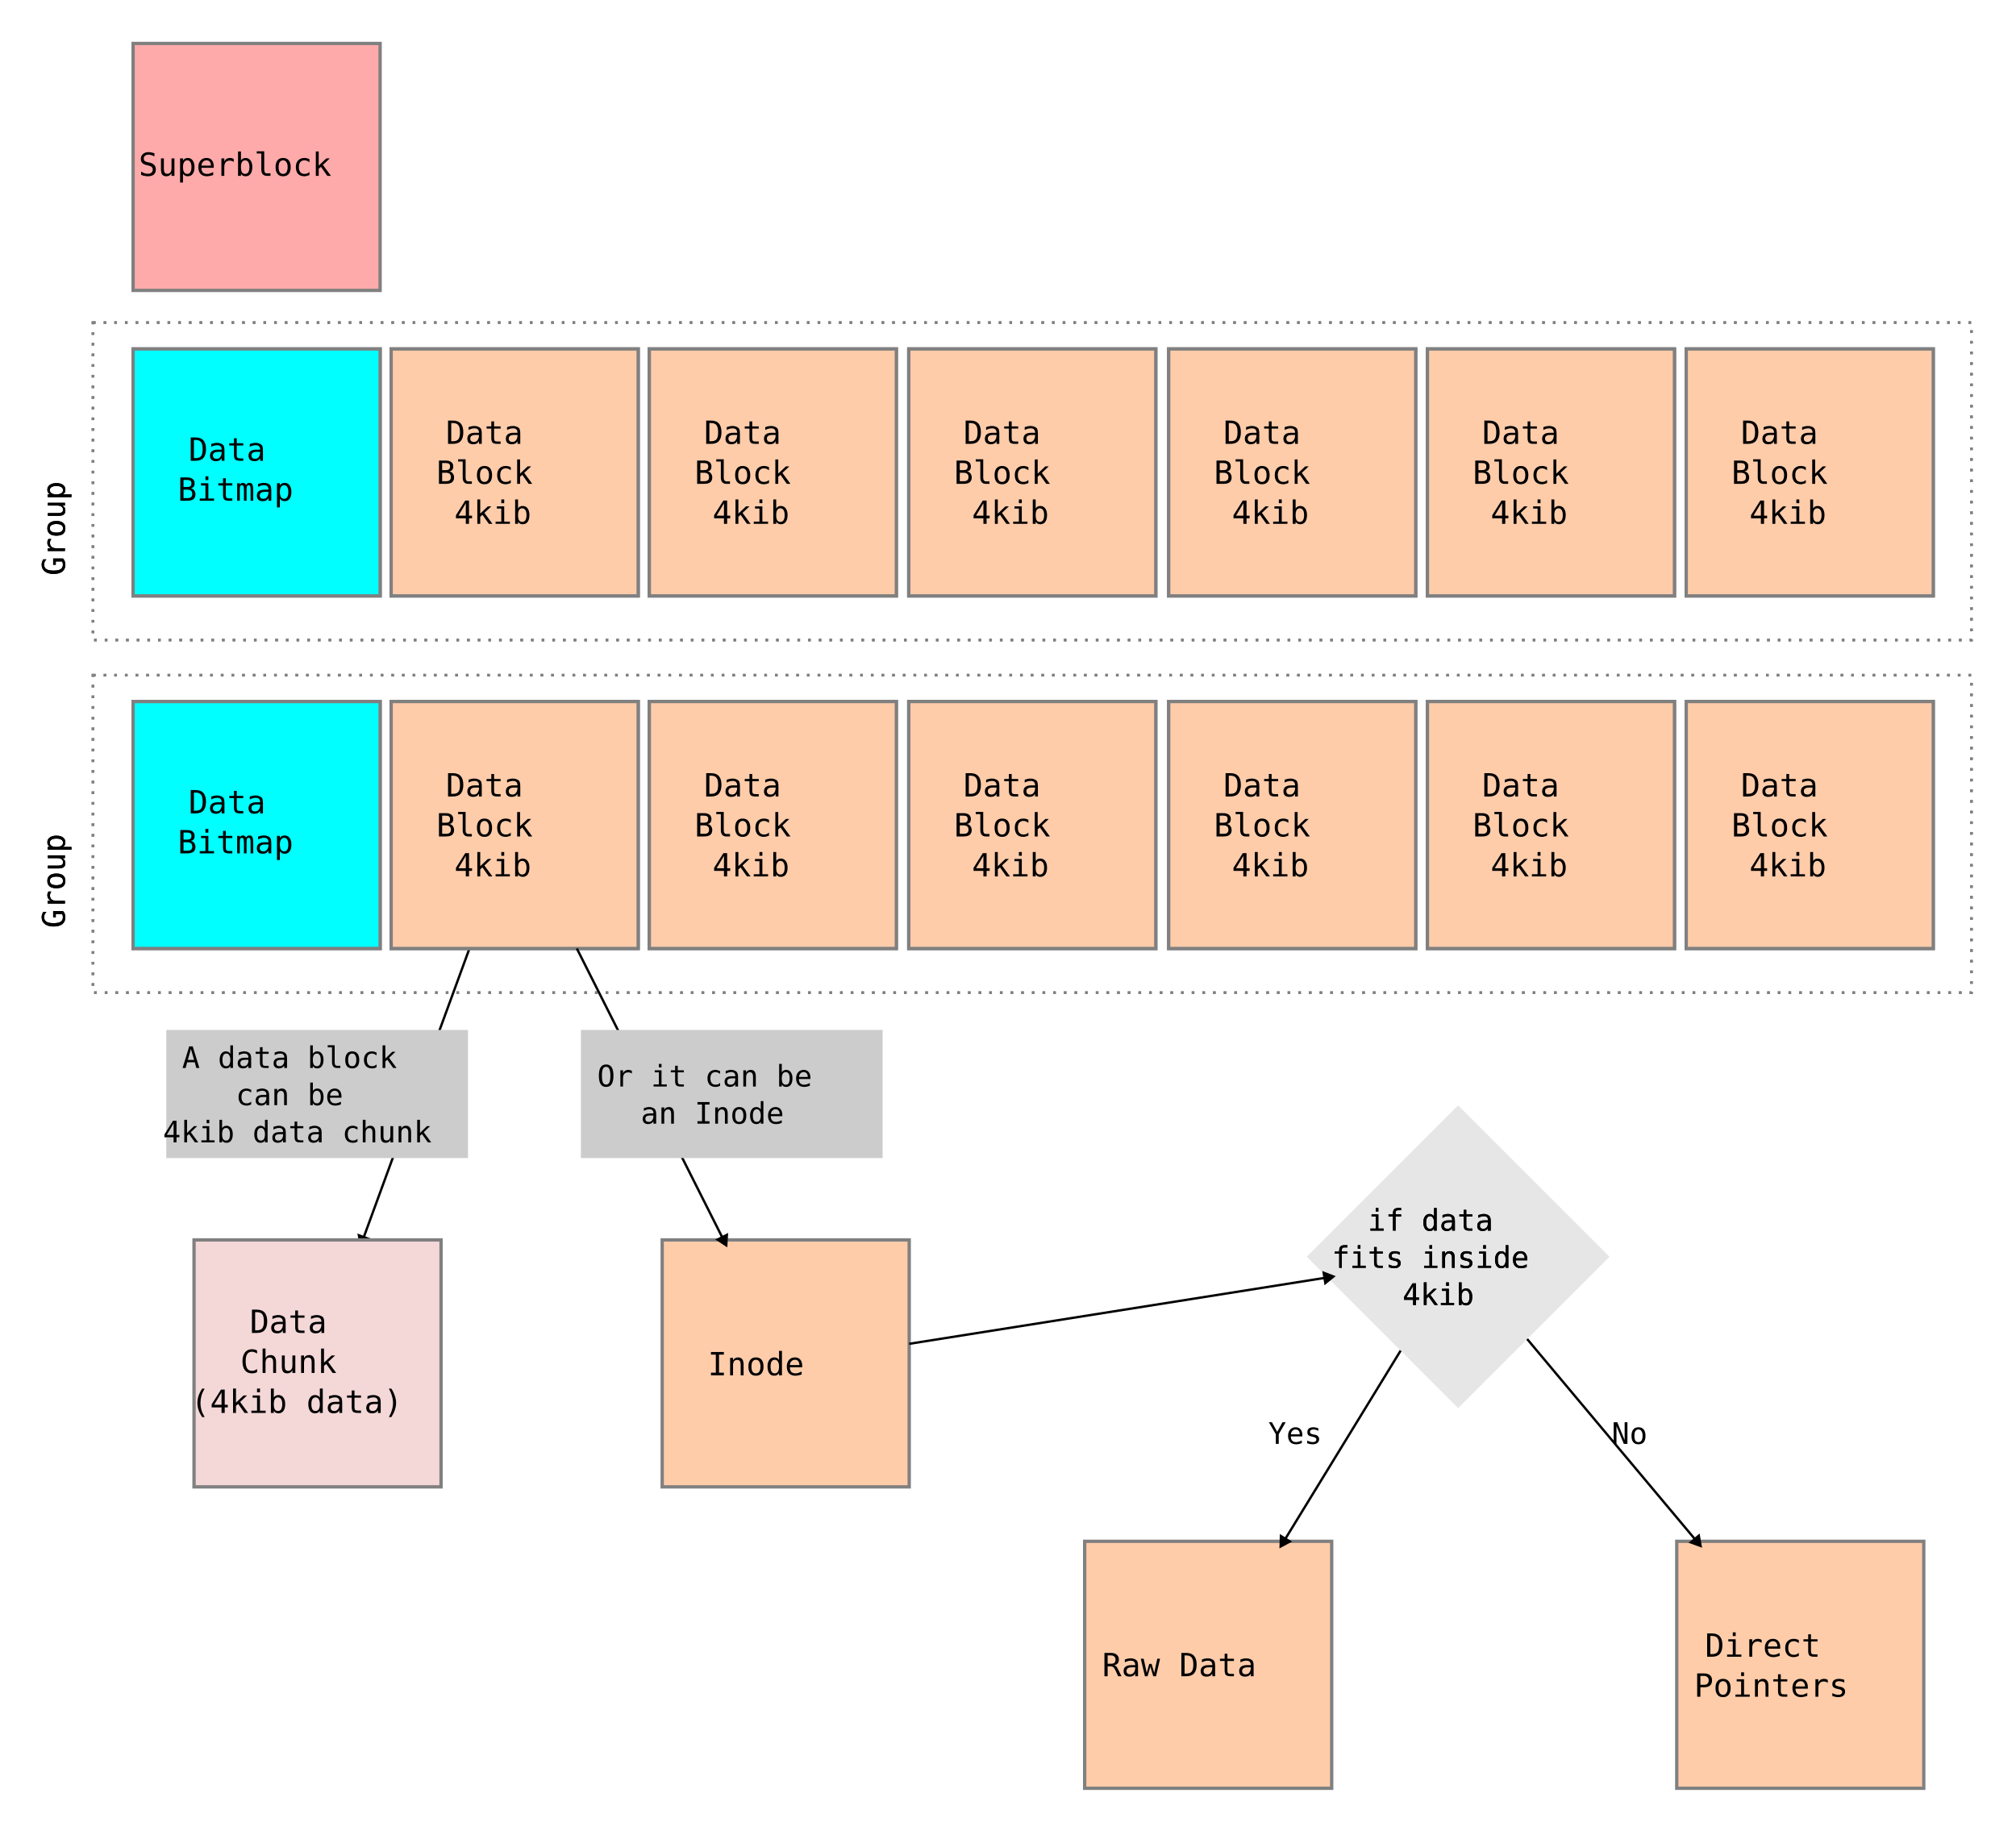
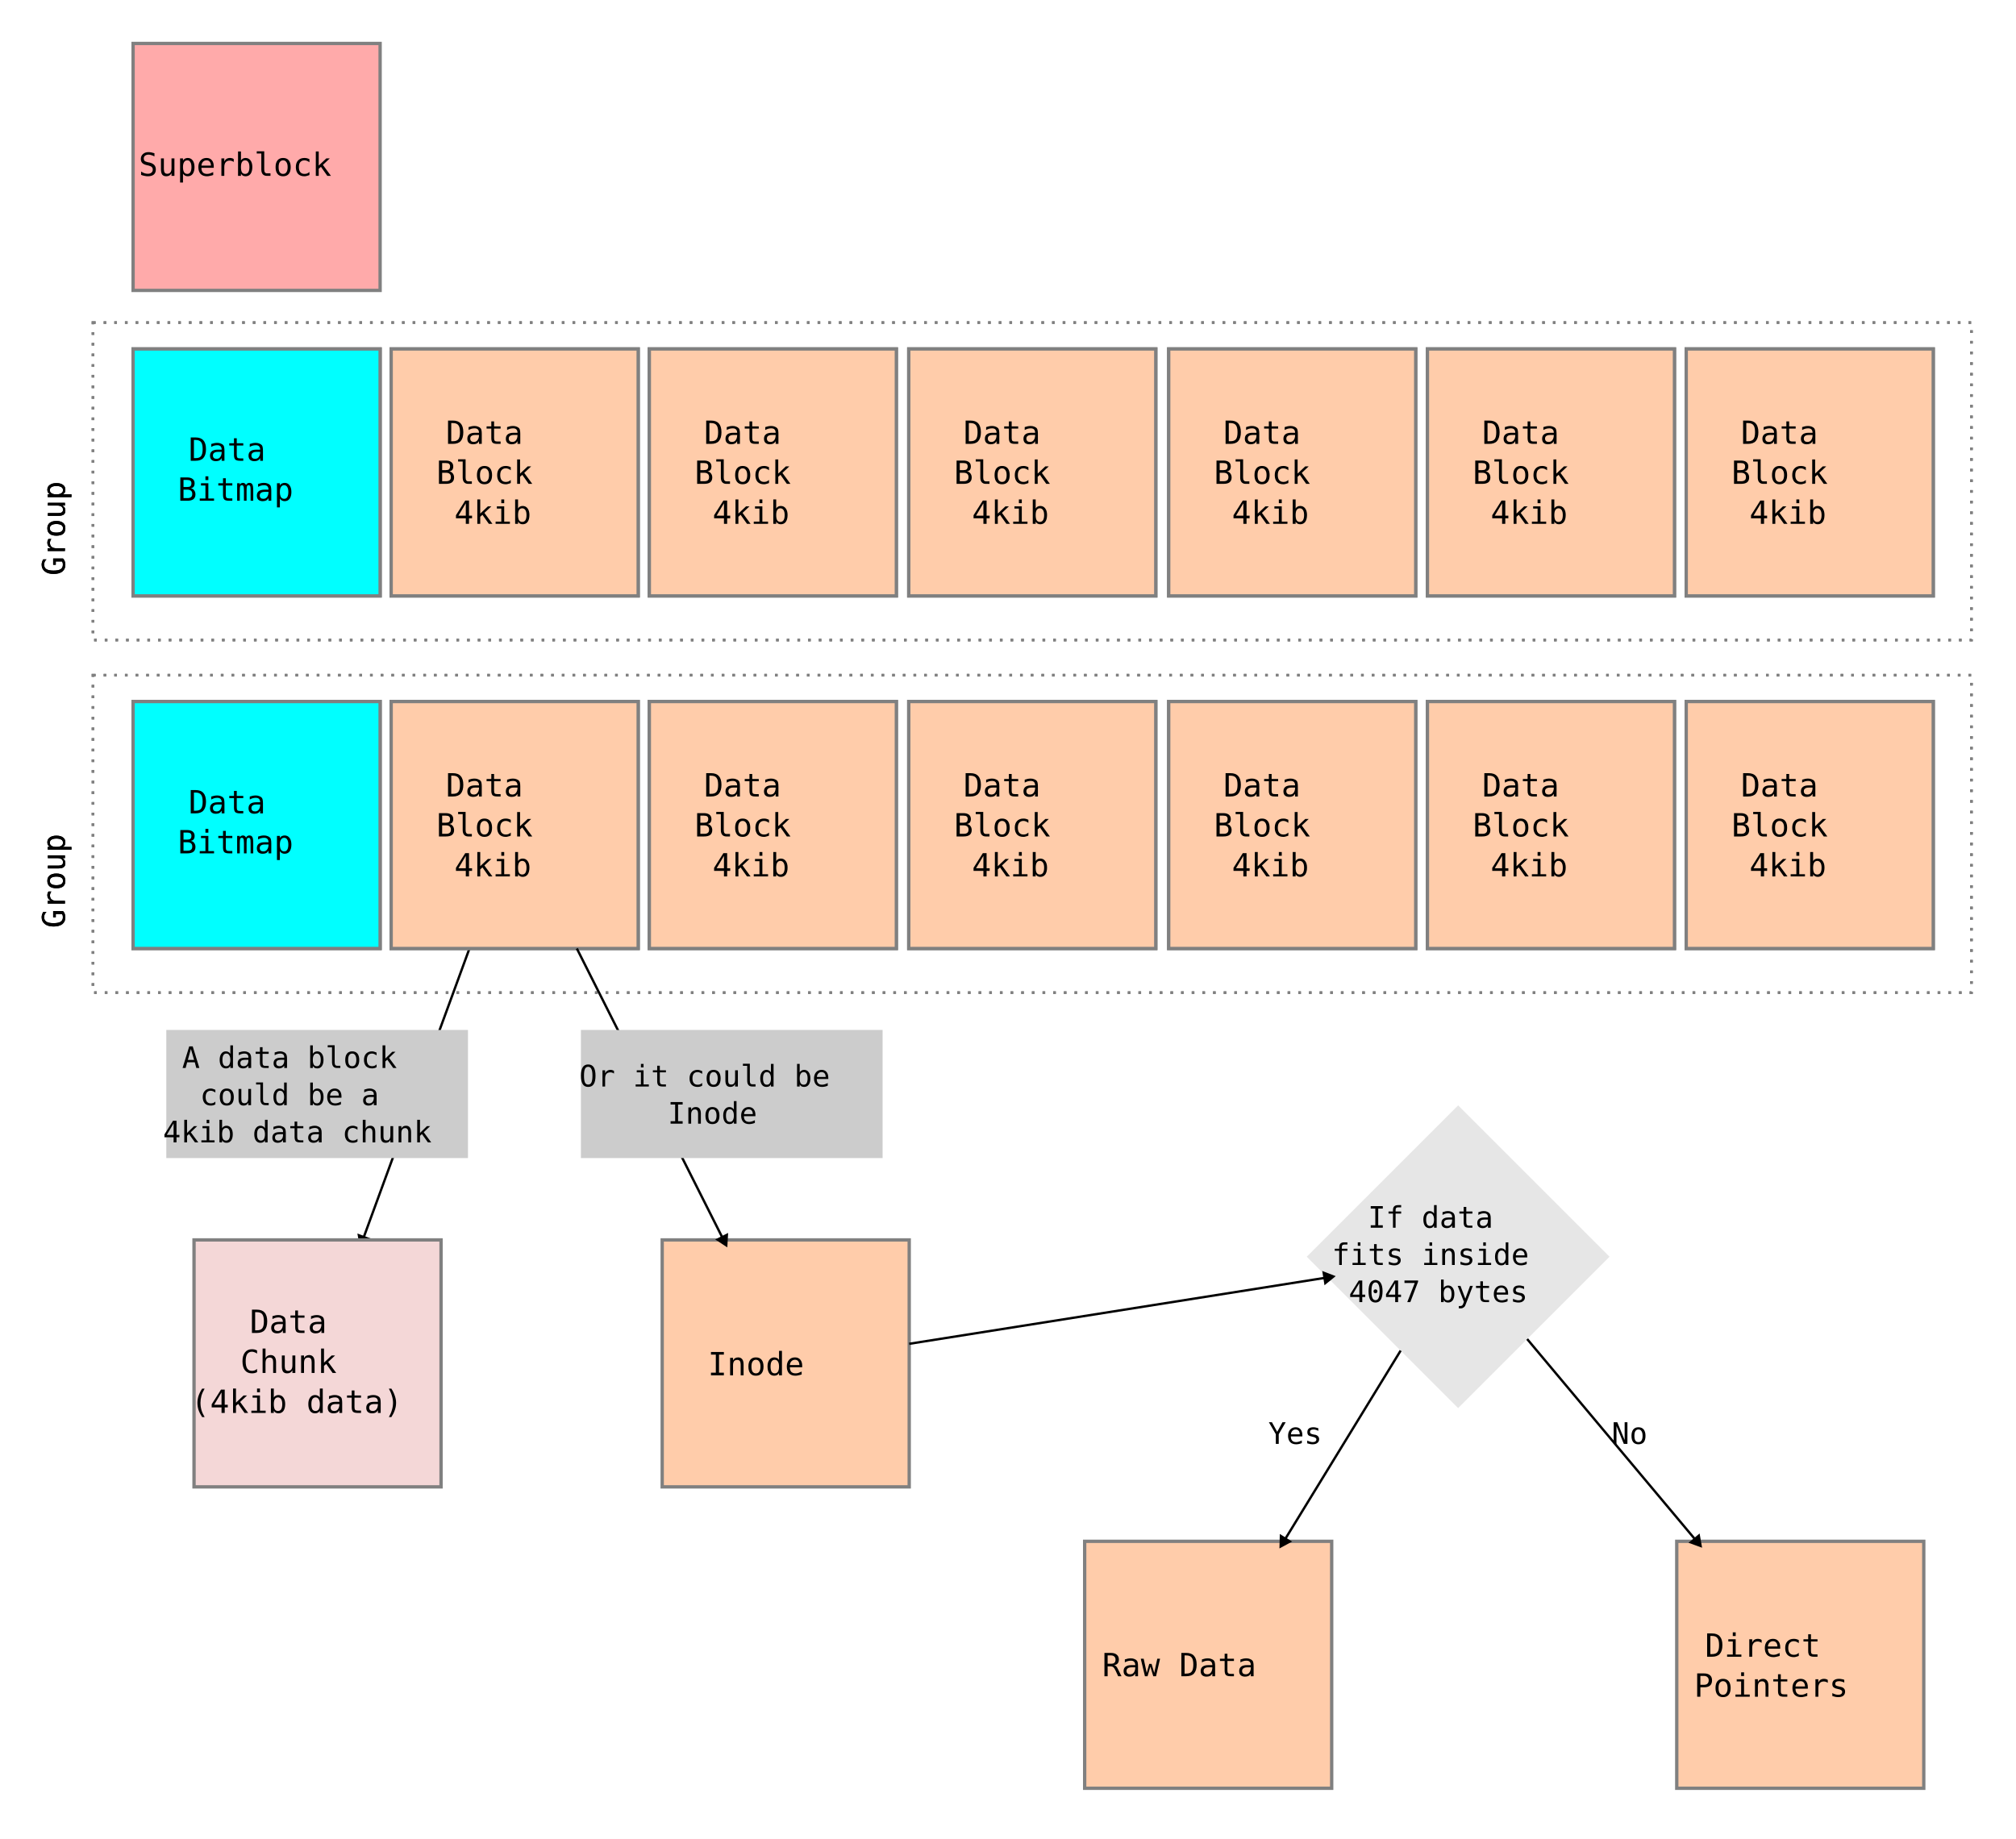
<svg xmlns="http://www.w3.org/2000/svg" width="227.02mm" height="207.128mm" viewBox="0 0 227.02 207.128" version="1.1" id="svg1">
  <defs id="defs1">
    <marker style="overflow:visible" id="marker97" refX="0" refY="0" orient="auto-start-reverse" markerWidth="1" markerHeight="1" viewBox="0 0 1 1" preserveAspectRatio="xMidYMid">
      <path transform="scale(0.5)" style="fill:context-stroke;fill-rule:evenodd;stroke:context-stroke;stroke-width:1pt" d="M 5.77,0 -2.88,5 V -5 Z" id="path97" />
    </marker>
    <marker style="overflow:visible" id="marker95" refX="0" refY="0" orient="auto-start-reverse" markerWidth="1" markerHeight="1" viewBox="0 0 1 1" preserveAspectRatio="xMidYMid">
      <path transform="scale(0.5)" style="fill:context-stroke;fill-rule:evenodd;stroke:context-stroke;stroke-width:1pt" d="M 5.77,0 -2.88,5 V -5 Z" id="path95" />
    </marker>
    <marker style="overflow:visible" id="Triangle" refX="0" refY="0" orient="auto-start-reverse" markerWidth="1" markerHeight="1" viewBox="0 0 1 1" preserveAspectRatio="xMidYMid">
      <path transform="scale(0.5)" style="fill:context-stroke;fill-rule:evenodd;stroke:context-stroke;stroke-width:1pt" d="M 5.77,0 -2.88,5 V -5 Z" id="path135" />
    </marker>
  </defs>
  <g id="layer1" transform="translate(-5.592497,-18.07195)">
    <rect style="fill:#ffffff;stroke:none;stroke-width:0.3;stroke-dasharray:0.3, 0.9;stroke-dashoffset:0" id="rect137" width="227.02" height="207.128" x="5.592" y="18.072" />
    <path style="fill:none;fill-rule:evenodd;stroke:#000000;stroke-width:0.265px;stroke-linecap:butt;stroke-linejoin:miter;stroke-opacity:1;marker-end:url(#marker95)" d="M 58.458,124.905 46.442,157.728" id="path93" />
    <rect style="fill:#cccccc;stroke-width:7.519" id="rect107" width="33.972" height="14.431" x="24.318" y="134.079" />
    <rect style="fill:#ffaaaa;stroke:#808080;stroke-width:0.375;stroke-dasharray:none" id="rect1" width="27.816" height="27.816" x="20.581" y="22.966" />
    <text xml:space="preserve" style="font-size:3.604px;font-family:sans-serif;-inkscape-font-specification:sans-serif;text-align:center;text-anchor:middle;fill:#ffffff;stroke:#808080;stroke-width:0.613;stroke-dasharray:none" x="34.394" y="37.878" id="text1">
      <tspan id="tspan1" style="font-style:normal;font-variant:normal;font-weight:normal;font-stretch:normal;font-size:3.604px;font-family:Monospace;-inkscape-font-specification:Monospace;fill:#000000;stroke:none;stroke-width:0.613" x="34.394" y="37.878">Superblock</tspan>
    </text>
    <rect style="fill:#ffffff;stroke:#808080;stroke-width:0.375;stroke-dasharray:none" id="rect2" width="27.816" height="27.816" x="20.581" y="57.375" />
    <text xml:space="preserve" style="font-size:3.604px;font-family:sans-serif;-inkscape-font-specification:sans-serif;text-align:center;text-anchor:middle;fill:#ffffff;stroke:#808080;stroke-width:0.613;stroke-dasharray:none" x="34.453" y="69.97" id="text2">
      <tspan id="tspan2" style="font-style:normal;font-variant:normal;font-weight:normal;font-stretch:normal;font-size:3.604px;font-family:Monospace;-inkscape-font-specification:Monospace;fill:#000000;stroke:none;stroke-width:0.613" x="34.453" y="69.97">Data</tspan>
      <tspan style="font-style:normal;font-variant:normal;font-weight:normal;font-stretch:normal;font-size:3.604px;font-family:Monospace;-inkscape-font-specification:Monospace;fill:#000000;stroke:none;stroke-width:0.613" x="34.453" y="74.475" id="tspan3">Bitmap</tspan>
    </text>
    <rect style="fill:#ffffff;stroke:#808080;stroke-width:0.375;stroke-dasharray:none" id="rect3" width="27.816" height="27.816" x="49.642" y="57.375" />
    <text xml:space="preserve" style="font-size:3.604px;font-family:sans-serif;-inkscape-font-specification:sans-serif;text-align:center;text-anchor:middle;fill:#ffffff;stroke:#808080;stroke-width:0.613;stroke-dasharray:none" x="63.431" y="70.319" id="text5">
      <tspan style="font-style:normal;font-variant:normal;font-weight:normal;font-stretch:normal;font-size:3.604px;font-family:Monospace;-inkscape-font-specification:Monospace;fill:#000000;stroke:none;stroke-width:0.613" x="63.431" y="70.319" id="tspan5">Data</tspan>
      <tspan style="font-style:normal;font-variant:normal;font-weight:normal;font-stretch:normal;font-size:3.604px;font-family:Monospace;-inkscape-font-specification:Monospace;fill:#000000;stroke:none;stroke-width:0.613" x="63.431" y="74.824" id="tspan21">Block</tspan>
    </text>
    <rect style="fill:#ffffff;stroke:#808080;stroke-width:0.375;stroke-dasharray:none" id="rect6" width="27.816" height="27.816" x="78.713" y="57.375" />
    <rect style="fill:#ffffff;stroke:#808080;stroke-width:0.375;stroke-dasharray:none" id="rect7" width="27.816" height="27.816" x="107.928" y="57.375" />
    <rect style="fill:#ffffff;stroke:#808080;stroke-width:0.375;stroke-dasharray:none" id="rect8" width="27.816" height="27.816" x="137.199" y="57.375" />
    <rect style="fill:#ffffff;stroke:#808080;stroke-width:0.375;stroke-dasharray:none" id="rect9" width="27.816" height="27.816" x="166.336" y="57.375" />
    <rect style="fill:#ffffff;stroke:#808080;stroke-width:0.375;stroke-dasharray:none" id="rect10" width="27.816" height="27.816" x="195.477" y="57.375" />
    <rect style="fill:none;stroke:#808080;stroke-width:0.3;stroke-dasharray:0.3, 0.9;stroke-dashoffset:0" id="rect11" width="211.535" height="35.759" x="16.061" y="54.405" />
    <text xml:space="preserve" style="font-style:normal;font-variant:normal;font-weight:normal;font-stretch:normal;font-size:3.528px;font-family:Monospace;-inkscape-font-specification:Monospace;text-align:center;text-anchor:middle;fill:#000000;stroke:none;stroke-width:0.3;stroke-dasharray:0.3, 0.9;stroke-dashoffset:0" x="-72.265" y="12.905" id="text11" transform="rotate(-90)">
      <tspan id="tspan11" style="font-size:3.528px;fill:#000000;stroke:none;stroke-width:0.3" x="-72.265" y="12.905">Group</tspan>
    </text>
    <text xml:space="preserve" style="font-size:3.604px;font-family:sans-serif;-inkscape-font-specification:sans-serif;text-align:center;text-anchor:middle;fill:#ffffff;stroke:#808080;stroke-width:0.613;stroke-dasharray:none" x="92.502" y="70.319" id="text23">
      <tspan style="font-style:normal;font-variant:normal;font-weight:normal;font-stretch:normal;font-size:3.604px;font-family:Monospace;-inkscape-font-specification:Monospace;fill:#000000;stroke:none;stroke-width:0.613" x="92.502" y="70.319" id="tspan22">Data</tspan>
      <tspan style="font-style:normal;font-variant:normal;font-weight:normal;font-stretch:normal;font-size:3.604px;font-family:Monospace;-inkscape-font-specification:Monospace;fill:#000000;stroke:none;stroke-width:0.613" x="92.502" y="74.824" id="tspan23">Block</tspan>
    </text>
    <text xml:space="preserve" style="font-size:3.604px;font-family:sans-serif;-inkscape-font-specification:sans-serif;text-align:center;text-anchor:middle;fill:#ffffff;stroke:#808080;stroke-width:0.613;stroke-dasharray:none" x="121.717" y="70.319" id="text25">
      <tspan style="font-style:normal;font-variant:normal;font-weight:normal;font-stretch:normal;font-size:3.604px;font-family:Monospace;-inkscape-font-specification:Monospace;fill:#000000;stroke:none;stroke-width:0.613" x="121.717" y="70.319" id="tspan24">Data</tspan>
      <tspan style="font-style:normal;font-variant:normal;font-weight:normal;font-stretch:normal;font-size:3.604px;font-family:Monospace;-inkscape-font-specification:Monospace;fill:#000000;stroke:none;stroke-width:0.613" x="121.717" y="74.824" id="tspan25">Block</tspan>
    </text>
    <text xml:space="preserve" style="font-size:3.604px;font-family:sans-serif;-inkscape-font-specification:sans-serif;text-align:center;text-anchor:middle;fill:#ffffff;stroke:#808080;stroke-width:0.613;stroke-dasharray:none" x="150.988" y="70.319" id="text27">
      <tspan style="font-style:normal;font-variant:normal;font-weight:normal;font-stretch:normal;font-size:3.604px;font-family:Monospace;-inkscape-font-specification:Monospace;fill:#000000;stroke:none;stroke-width:0.613" x="150.988" y="70.319" id="tspan26">Data</tspan>
      <tspan style="font-style:normal;font-variant:normal;font-weight:normal;font-stretch:normal;font-size:3.604px;font-family:Monospace;-inkscape-font-specification:Monospace;fill:#000000;stroke:none;stroke-width:0.613" x="150.988" y="74.824" id="tspan27">Block</tspan>
    </text>
    <text xml:space="preserve" style="font-size:3.604px;font-family:sans-serif;-inkscape-font-specification:sans-serif;text-align:center;text-anchor:middle;fill:#ffffff;stroke:#808080;stroke-width:0.613;stroke-dasharray:none" x="180.125" y="70.319" id="text29">
      <tspan style="font-style:normal;font-variant:normal;font-weight:normal;font-stretch:normal;font-size:3.604px;font-family:Monospace;-inkscape-font-specification:Monospace;fill:#000000;stroke:none;stroke-width:0.613" x="180.125" y="70.319" id="tspan28">Data</tspan>
      <tspan style="font-style:normal;font-variant:normal;font-weight:normal;font-stretch:normal;font-size:3.604px;font-family:Monospace;-inkscape-font-specification:Monospace;fill:#000000;stroke:none;stroke-width:0.613" x="180.125" y="74.824" id="tspan29">Block</tspan>
    </text>
    <text xml:space="preserve" style="font-size:3.604px;font-family:sans-serif;-inkscape-font-specification:sans-serif;text-align:center;text-anchor:middle;fill:#ffffff;stroke:#808080;stroke-width:0.613;stroke-dasharray:none" x="209.266" y="70.319" id="text31">
      <tspan style="font-style:normal;font-variant:normal;font-weight:normal;font-stretch:normal;font-size:3.604px;font-family:Monospace;-inkscape-font-specification:Monospace;fill:#000000;stroke:none;stroke-width:0.613" x="209.266" y="70.319" id="tspan30">Data</tspan>
      <tspan style="font-style:normal;font-variant:normal;font-weight:normal;font-stretch:normal;font-size:3.604px;font-family:Monospace;-inkscape-font-specification:Monospace;fill:#000000;stroke:none;stroke-width:0.613" x="209.266" y="74.824" id="tspan31">Block</tspan>
    </text>
    <rect style="fill:#00ffff;stroke:#808080;stroke-width:0.375;stroke-dasharray:none" id="rect31" width="27.816" height="27.816" x="20.581" y="57.375" />
    <text xml:space="preserve" style="font-size:3.604px;font-family:sans-serif;-inkscape-font-specification:sans-serif;text-align:center;text-anchor:middle;fill:#ffffff;stroke:#808080;stroke-width:0.613;stroke-dasharray:none" x="34.453" y="69.97" id="text33">
      <tspan id="tspan32" style="font-style:normal;font-variant:normal;font-weight:normal;font-stretch:normal;font-size:3.604px;font-family:Monospace;-inkscape-font-specification:Monospace;fill:#000000;stroke:none;stroke-width:0.613" x="34.453" y="69.97">Data</tspan>
      <tspan style="font-style:normal;font-variant:normal;font-weight:normal;font-stretch:normal;font-size:3.604px;font-family:Monospace;-inkscape-font-specification:Monospace;fill:#000000;stroke:none;stroke-width:0.613" x="34.453" y="74.475" id="tspan33">Bitmap</tspan>
    </text>
    <rect style="fill:#ffccaa;stroke:#808080;stroke-width:0.375;stroke-dasharray:none" id="rect33" width="27.816" height="27.816" x="49.642" y="57.375" />
    <text xml:space="preserve" style="font-size:3.604px;font-family:sans-serif;-inkscape-font-specification:sans-serif;text-align:center;text-anchor:middle;fill:#ffffff;stroke:#808080;stroke-width:0.613;stroke-dasharray:none" x="63.431" y="68.067" id="text35">
      <tspan style="font-style:normal;font-variant:normal;font-weight:normal;font-stretch:normal;font-size:3.604px;font-family:Monospace;-inkscape-font-specification:Monospace;fill:#000000;stroke:none;stroke-width:0.613" x="63.431" y="68.067" id="tspan35">Data</tspan>
      <tspan style="font-style:normal;font-variant:normal;font-weight:normal;font-stretch:normal;font-size:3.604px;font-family:Monospace;-inkscape-font-specification:Monospace;fill:#000000;stroke:none;stroke-width:0.613" x="63.431" y="72.571" id="tspan6">Block</tspan>
      <tspan style="font-style:normal;font-variant:normal;font-weight:normal;font-stretch:normal;font-size:3.604px;font-family:Monospace;-inkscape-font-specification:Monospace;fill:#000000;stroke:none;stroke-width:0.613" x="63.431" y="77.076" id="tspan7">4kib</tspan>
    </text>
    <rect style="fill:#ffccaa;stroke:#808080;stroke-width:0.375;stroke-dasharray:none" id="rect35" width="27.816" height="27.816" x="78.713" y="57.375" />
    <rect style="fill:#ffccaa;stroke:#808080;stroke-width:0.375;stroke-dasharray:none" id="rect36" width="27.816" height="27.816" x="107.928" y="57.375" />
    <rect style="fill:#ffccaa;stroke:#808080;stroke-width:0.375;stroke-dasharray:none" id="rect37" width="27.816" height="27.816" x="137.199" y="57.375" />
    <rect style="fill:#ffccaa;stroke:#808080;stroke-width:0.375;stroke-dasharray:none" id="rect38" width="27.816" height="27.816" x="166.336" y="57.375" />
    <rect style="fill:#ffccaa;stroke:#808080;stroke-width:0.375;stroke-dasharray:none" id="rect39" width="27.816" height="27.816" x="195.477" y="57.375" />
    <rect style="fill:none;stroke:#808080;stroke-width:0.3;stroke-dasharray:0.3, 0.9;stroke-dashoffset:0" id="rect40" width="211.535" height="35.759" x="16.061" y="54.405" />
    <text xml:space="preserve" style="font-style:normal;font-variant:normal;font-weight:normal;font-stretch:normal;font-size:3.528px;font-family:Monospace;-inkscape-font-specification:Monospace;text-align:center;text-anchor:middle;fill:#000000;stroke:none;stroke-width:0.3;stroke-dasharray:0.3, 0.9;stroke-dashoffset:0" x="-72.265" y="12.905" id="text40" transform="rotate(-90)">
      <tspan id="tspan40" style="font-size:3.528px;fill:#000000;stroke:none;stroke-width:0.3" x="-72.265" y="12.905">Group</tspan>
    </text>
    <g id="g127" transform="translate(106.8694,45.20332)">
      <rect style="fill:#ffccaa;stroke:#808080;stroke-width:0.375;stroke-dasharray:none" id="rect120" width="27.816" height="27.816" x="20.867" y="146.473" />
      <text xml:space="preserve" style="font-size:3.604px;font-family:sans-serif;-inkscape-font-specification:sans-serif;text-align:center;text-anchor:middle;fill:#ffffff;stroke:#808080;stroke-width:0.613;stroke-dasharray:none" x="34.802" y="161.669" id="text121">
        <tspan style="font-style:normal;font-variant:normal;font-weight:normal;font-stretch:normal;font-size:3.604px;font-family:Monospace;-inkscape-font-specification:Monospace;fill:#000000;stroke:none;stroke-width:0.613" x="34.802" y="161.669" id="tspan121">Raw Data</tspan>
      </text>
    </g>
    <g id="g126" transform="translate(131.0393,45.20332)">
      <rect style="fill:#ffccaa;stroke:#808080;stroke-width:0.375;stroke-dasharray:none" id="rect121" width="27.816" height="27.816" x="63.371" y="146.473" />
      <text xml:space="preserve" style="font-size:3.604px;font-family:sans-serif;-inkscape-font-specification:sans-serif;text-align:center;text-anchor:middle;fill:#ffffff;stroke:#808080;stroke-width:0.613;stroke-dasharray:none" x="77.284" y="159.472" id="text122">
        <tspan style="font-style:normal;font-variant:normal;font-weight:normal;font-stretch:normal;font-size:3.604px;font-family:Monospace;-inkscape-font-specification:Monospace;fill:#000000;stroke:none;stroke-width:0.613" x="77.284" y="159.472" id="tspan122">Direct</tspan>
        <tspan style="font-style:normal;font-variant:normal;font-weight:normal;font-stretch:normal;font-size:3.604px;font-family:Monospace;-inkscape-font-specification:Monospace;fill:#000000;stroke:none;stroke-width:0.613" x="77.284" y="163.977" id="tspan123">Pointers</tspan>
      </text>
    </g>
    <rect style="fill:#e6e6e6;stroke:none;stroke-width:0.3;stroke-dasharray:0.3, 0.9;stroke-dashoffset:0" id="rect129" width="24.11" height="24.11" x="220.876" y="-19.247" transform="rotate(45)" />
-     <text xml:space="preserve" style="font-size:3.351px;font-family:sans-serif;-inkscape-font-specification:sans-serif;text-align:center;text-anchor:middle;fill:#ffffff;stroke:#808080;stroke-width:0.57;stroke-dasharray:none" x="169.732" y="156.682" id="text125">
-       <tspan style="font-style:normal;font-variant:normal;font-weight:normal;font-stretch:normal;font-size:3.351px;font-family:Monospace;-inkscape-font-specification:Monospace;fill:#000000;stroke:none;stroke-width:0.57" x="169.732" y="156.682" id="tspan125">if data</tspan>
-       <tspan style="font-style:normal;font-variant:normal;font-weight:normal;font-stretch:normal;font-size:3.351px;font-family:Monospace;-inkscape-font-specification:Monospace;fill:#000000;stroke:none;stroke-width:0.57" x="169.732" y="160.871" id="tspan129">fits inside</tspan>
-       <tspan style="font-style:normal;font-variant:normal;font-weight:normal;font-stretch:normal;font-size:3.351px;font-family:Monospace;-inkscape-font-specification:Monospace;fill:#000000;stroke:none;stroke-width:0.57" x="169.732" y="165.06" id="tspan130">4kib</tspan>
-     </text>
    <path style="fill:none;fill-rule:evenodd;stroke:#000000;stroke-width:0.265px;stroke-linecap:butt;stroke-linejoin:miter;stroke-opacity:1;marker-end:url(#Triangle)" d="m 163.317,170.195 -13.156,21.482" id="path132" />
    <path style="fill:none;fill-rule:evenodd;stroke:#000000;stroke-width:0.265px;stroke-linecap:butt;stroke-linejoin:miter;stroke-opacity:1;marker-end:url(#Triangle)" d="m 177.566,168.896 19.094,22.78" id="path133" />
    <text xml:space="preserve" style="font-size:3.351px;font-family:sans-serif;-inkscape-font-specification:sans-serif;text-align:center;text-anchor:middle;fill:#ffffff;stroke:#808080;stroke-width:0.57;stroke-dasharray:none" x="153.621" y="180.703" id="text135">
      <tspan style="font-style:normal;font-variant:normal;font-weight:normal;font-stretch:normal;font-size:3.351px;font-family:Monospace;-inkscape-font-specification:Monospace;fill:#000000;stroke:none;stroke-width:0.57" x="153.621" y="180.703" id="tspan135">Yes</tspan>
    </text>
    <text xml:space="preserve" style="font-size:3.351px;font-family:sans-serif;-inkscape-font-specification:sans-serif;text-align:center;text-anchor:middle;fill:#ffffff;stroke:#808080;stroke-width:0.57;stroke-dasharray:none" x="191.269" y="180.703" id="text137">
      <tspan style="font-style:normal;font-variant:normal;font-weight:normal;font-stretch:normal;font-size:3.351px;font-family:Monospace;-inkscape-font-specification:Monospace;fill:#000000;stroke:none;stroke-width:0.57" x="191.269" y="180.703" id="tspan137">No</tspan>
    </text>
    <text xml:space="preserve" style="font-size:3.604px;font-family:sans-serif;-inkscape-font-specification:sans-serif;text-align:center;text-anchor:middle;fill:#ffffff;stroke:#808080;stroke-width:0.613;stroke-dasharray:none" x="92.502" y="68.067" id="text10">
      <tspan style="font-style:normal;font-variant:normal;font-weight:normal;font-stretch:normal;font-size:3.604px;font-family:Monospace;-inkscape-font-specification:Monospace;fill:#000000;stroke:none;stroke-width:0.613" x="92.502" y="68.067" id="tspan8">Data</tspan>
      <tspan style="font-style:normal;font-variant:normal;font-weight:normal;font-stretch:normal;font-size:3.604px;font-family:Monospace;-inkscape-font-specification:Monospace;fill:#000000;stroke:none;stroke-width:0.613" x="92.502" y="72.571" id="tspan9">Block</tspan>
      <tspan style="font-style:normal;font-variant:normal;font-weight:normal;font-stretch:normal;font-size:3.604px;font-family:Monospace;-inkscape-font-specification:Monospace;fill:#000000;stroke:none;stroke-width:0.613" x="92.502" y="77.076" id="tspan10">4kib</tspan>
    </text>
    <text xml:space="preserve" style="font-size:3.604px;font-family:sans-serif;-inkscape-font-specification:sans-serif;text-align:center;text-anchor:middle;fill:#ffffff;stroke:#808080;stroke-width:0.613;stroke-dasharray:none" x="121.717" y="68.067" id="text14">
      <tspan style="font-style:normal;font-variant:normal;font-weight:normal;font-stretch:normal;font-size:3.604px;font-family:Monospace;-inkscape-font-specification:Monospace;fill:#000000;stroke:none;stroke-width:0.613" x="121.717" y="68.067" id="tspan12">Data</tspan>
      <tspan style="font-style:normal;font-variant:normal;font-weight:normal;font-stretch:normal;font-size:3.604px;font-family:Monospace;-inkscape-font-specification:Monospace;fill:#000000;stroke:none;stroke-width:0.613" x="121.717" y="72.571" id="tspan13">Block</tspan>
      <tspan style="font-style:normal;font-variant:normal;font-weight:normal;font-stretch:normal;font-size:3.604px;font-family:Monospace;-inkscape-font-specification:Monospace;fill:#000000;stroke:none;stroke-width:0.613" x="121.717" y="77.076" id="tspan14">4kib</tspan>
    </text>
    <text xml:space="preserve" style="font-size:3.604px;font-family:sans-serif;-inkscape-font-specification:sans-serif;text-align:center;text-anchor:middle;fill:#ffffff;stroke:#808080;stroke-width:0.613;stroke-dasharray:none" x="150.988" y="68.067" id="text17">
      <tspan style="font-style:normal;font-variant:normal;font-weight:normal;font-stretch:normal;font-size:3.604px;font-family:Monospace;-inkscape-font-specification:Monospace;fill:#000000;stroke:none;stroke-width:0.613" x="150.988" y="68.067" id="tspan15">Data</tspan>
      <tspan style="font-style:normal;font-variant:normal;font-weight:normal;font-stretch:normal;font-size:3.604px;font-family:Monospace;-inkscape-font-specification:Monospace;fill:#000000;stroke:none;stroke-width:0.613" x="150.988" y="72.571" id="tspan16">Block</tspan>
      <tspan style="font-style:normal;font-variant:normal;font-weight:normal;font-stretch:normal;font-size:3.604px;font-family:Monospace;-inkscape-font-specification:Monospace;fill:#000000;stroke:none;stroke-width:0.613" x="150.988" y="77.076" id="tspan17">4kib</tspan>
    </text>
    <text xml:space="preserve" style="font-size:3.604px;font-family:sans-serif;-inkscape-font-specification:sans-serif;text-align:center;text-anchor:middle;fill:#ffffff;stroke:#808080;stroke-width:0.613;stroke-dasharray:none" x="180.125" y="68.067" id="text20">
      <tspan style="font-style:normal;font-variant:normal;font-weight:normal;font-stretch:normal;font-size:3.604px;font-family:Monospace;-inkscape-font-specification:Monospace;fill:#000000;stroke:none;stroke-width:0.613" x="180.125" y="68.067" id="tspan18">Data</tspan>
      <tspan style="font-style:normal;font-variant:normal;font-weight:normal;font-stretch:normal;font-size:3.604px;font-family:Monospace;-inkscape-font-specification:Monospace;fill:#000000;stroke:none;stroke-width:0.613" x="180.125" y="72.571" id="tspan19">Block</tspan>
      <tspan style="font-style:normal;font-variant:normal;font-weight:normal;font-stretch:normal;font-size:3.604px;font-family:Monospace;-inkscape-font-specification:Monospace;fill:#000000;stroke:none;stroke-width:0.613" x="180.125" y="77.076" id="tspan20">4kib</tspan>
    </text>
    <text xml:space="preserve" style="font-size:3.604px;font-family:sans-serif;-inkscape-font-specification:sans-serif;text-align:center;text-anchor:middle;fill:#ffffff;stroke:#808080;stroke-width:0.613;stroke-dasharray:none" x="209.266" y="68.067" id="text37">
      <tspan style="font-style:normal;font-variant:normal;font-weight:normal;font-stretch:normal;font-size:3.604px;font-family:Monospace;-inkscape-font-specification:Monospace;fill:#000000;stroke:none;stroke-width:0.613" x="209.266" y="68.067" id="tspan34">Data</tspan>
      <tspan style="font-style:normal;font-variant:normal;font-weight:normal;font-stretch:normal;font-size:3.604px;font-family:Monospace;-inkscape-font-specification:Monospace;fill:#000000;stroke:none;stroke-width:0.613" x="209.266" y="72.571" id="tspan36">Block</tspan>
      <tspan style="font-style:normal;font-variant:normal;font-weight:normal;font-stretch:normal;font-size:3.604px;font-family:Monospace;-inkscape-font-specification:Monospace;fill:#000000;stroke:none;stroke-width:0.613" x="209.266" y="77.076" id="tspan37">4kib</tspan>
    </text>
    <rect style="fill:#ffffff;stroke:#808080;stroke-width:0.375;stroke-dasharray:none" id="rect41" width="27.816" height="27.816" x="20.581" y="97.089" />
    <text xml:space="preserve" style="font-size:3.604px;font-family:sans-serif;-inkscape-font-specification:sans-serif;text-align:center;text-anchor:middle;fill:#ffffff;stroke:#808080;stroke-width:0.613;stroke-dasharray:none" x="34.453" y="109.684" id="text42">
      <tspan id="tspan41" style="font-style:normal;font-variant:normal;font-weight:normal;font-stretch:normal;font-size:3.604px;font-family:Monospace;-inkscape-font-specification:Monospace;fill:#000000;stroke:none;stroke-width:0.613" x="34.453" y="109.684">Data</tspan>
      <tspan style="font-style:normal;font-variant:normal;font-weight:normal;font-stretch:normal;font-size:3.604px;font-family:Monospace;-inkscape-font-specification:Monospace;fill:#000000;stroke:none;stroke-width:0.613" x="34.453" y="114.189" id="tspan42">Bitmap</tspan>
    </text>
    <rect style="fill:#ffffff;stroke:#808080;stroke-width:0.375;stroke-dasharray:none" id="rect42" width="27.816" height="27.816" x="49.642" y="97.089" />
    <text xml:space="preserve" style="font-size:3.604px;font-family:sans-serif;-inkscape-font-specification:sans-serif;text-align:center;text-anchor:middle;fill:#ffffff;stroke:#808080;stroke-width:0.613;stroke-dasharray:none" x="63.431" y="110.033" id="text44">
      <tspan style="font-style:normal;font-variant:normal;font-weight:normal;font-stretch:normal;font-size:3.604px;font-family:Monospace;-inkscape-font-specification:Monospace;fill:#000000;stroke:none;stroke-width:0.613" x="63.431" y="110.033" id="tspan43">Data</tspan>
      <tspan style="font-style:normal;font-variant:normal;font-weight:normal;font-stretch:normal;font-size:3.604px;font-family:Monospace;-inkscape-font-specification:Monospace;fill:#000000;stroke:none;stroke-width:0.613" x="63.431" y="114.538" id="tspan44">Block</tspan>
    </text>
    <rect style="fill:#ffffff;stroke:#808080;stroke-width:0.375;stroke-dasharray:none" id="rect44" width="27.816" height="27.816" x="78.713" y="97.089" />
    <rect style="fill:#ffffff;stroke:#808080;stroke-width:0.375;stroke-dasharray:none" id="rect45" width="27.816" height="27.816" x="107.928" y="97.089" />
    <rect style="fill:#ffffff;stroke:#808080;stroke-width:0.375;stroke-dasharray:none" id="rect46" width="27.816" height="27.816" x="137.199" y="97.089" />
    <rect style="fill:#ffffff;stroke:#808080;stroke-width:0.375;stroke-dasharray:none" id="rect47" width="27.816" height="27.816" x="166.336" y="97.089" />
    <rect style="fill:#ffffff;stroke:#808080;stroke-width:0.375;stroke-dasharray:none" id="rect48" width="27.816" height="27.816" x="195.477" y="97.089" />
    <rect style="fill:none;stroke:#808080;stroke-width:0.3;stroke-dasharray:0.3, 0.9;stroke-dashoffset:0" id="rect49" width="211.535" height="35.759" x="16.061" y="94.119" />
    <text xml:space="preserve" style="font-style:normal;font-variant:normal;font-weight:normal;font-stretch:normal;font-size:3.528px;font-family:Monospace;-inkscape-font-specification:Monospace;text-align:center;text-anchor:middle;fill:#000000;stroke:none;stroke-width:0.3;stroke-dasharray:0.3, 0.9;stroke-dashoffset:0" x="-111.979" y="12.905" id="text49" transform="rotate(-90)">
      <tspan id="tspan49" style="font-size:3.528px;fill:#000000;stroke:none;stroke-width:0.3" x="-111.979" y="12.905">Group</tspan>
    </text>
    <text xml:space="preserve" style="font-size:3.604px;font-family:sans-serif;-inkscape-font-specification:sans-serif;text-align:center;text-anchor:middle;fill:#ffffff;stroke:#808080;stroke-width:0.613;stroke-dasharray:none" x="92.502" y="110.033" id="text51">
      <tspan style="font-style:normal;font-variant:normal;font-weight:normal;font-stretch:normal;font-size:3.604px;font-family:Monospace;-inkscape-font-specification:Monospace;fill:#000000;stroke:none;stroke-width:0.613" x="92.502" y="110.033" id="tspan50">Data</tspan>
      <tspan style="font-style:normal;font-variant:normal;font-weight:normal;font-stretch:normal;font-size:3.604px;font-family:Monospace;-inkscape-font-specification:Monospace;fill:#000000;stroke:none;stroke-width:0.613" x="92.502" y="114.538" id="tspan51">Block</tspan>
    </text>
    <text xml:space="preserve" style="font-size:3.604px;font-family:sans-serif;-inkscape-font-specification:sans-serif;text-align:center;text-anchor:middle;fill:#ffffff;stroke:#808080;stroke-width:0.613;stroke-dasharray:none" x="121.717" y="110.033" id="text53">
      <tspan style="font-style:normal;font-variant:normal;font-weight:normal;font-stretch:normal;font-size:3.604px;font-family:Monospace;-inkscape-font-specification:Monospace;fill:#000000;stroke:none;stroke-width:0.613" x="121.717" y="110.033" id="tspan52">Data</tspan>
      <tspan style="font-style:normal;font-variant:normal;font-weight:normal;font-stretch:normal;font-size:3.604px;font-family:Monospace;-inkscape-font-specification:Monospace;fill:#000000;stroke:none;stroke-width:0.613" x="121.717" y="114.538" id="tspan53">Block</tspan>
    </text>
    <text xml:space="preserve" style="font-size:3.604px;font-family:sans-serif;-inkscape-font-specification:sans-serif;text-align:center;text-anchor:middle;fill:#ffffff;stroke:#808080;stroke-width:0.613;stroke-dasharray:none" x="150.988" y="110.033" id="text55">
      <tspan style="font-style:normal;font-variant:normal;font-weight:normal;font-stretch:normal;font-size:3.604px;font-family:Monospace;-inkscape-font-specification:Monospace;fill:#000000;stroke:none;stroke-width:0.613" x="150.988" y="110.033" id="tspan54">Data</tspan>
      <tspan style="font-style:normal;font-variant:normal;font-weight:normal;font-stretch:normal;font-size:3.604px;font-family:Monospace;-inkscape-font-specification:Monospace;fill:#000000;stroke:none;stroke-width:0.613" x="150.988" y="114.538" id="tspan55">Block</tspan>
    </text>
    <text xml:space="preserve" style="font-size:3.604px;font-family:sans-serif;-inkscape-font-specification:sans-serif;text-align:center;text-anchor:middle;fill:#ffffff;stroke:#808080;stroke-width:0.613;stroke-dasharray:none" x="180.125" y="110.033" id="text57">
      <tspan style="font-style:normal;font-variant:normal;font-weight:normal;font-stretch:normal;font-size:3.604px;font-family:Monospace;-inkscape-font-specification:Monospace;fill:#000000;stroke:none;stroke-width:0.613" x="180.125" y="110.033" id="tspan56">Data</tspan>
      <tspan style="font-style:normal;font-variant:normal;font-weight:normal;font-stretch:normal;font-size:3.604px;font-family:Monospace;-inkscape-font-specification:Monospace;fill:#000000;stroke:none;stroke-width:0.613" x="180.125" y="114.538" id="tspan57">Block</tspan>
    </text>
    <text xml:space="preserve" style="font-size:3.604px;font-family:sans-serif;-inkscape-font-specification:sans-serif;text-align:center;text-anchor:middle;fill:#ffffff;stroke:#808080;stroke-width:0.613;stroke-dasharray:none" x="209.266" y="110.033" id="text59">
      <tspan style="font-style:normal;font-variant:normal;font-weight:normal;font-stretch:normal;font-size:3.604px;font-family:Monospace;-inkscape-font-specification:Monospace;fill:#000000;stroke:none;stroke-width:0.613" x="209.266" y="110.033" id="tspan58">Data</tspan>
      <tspan style="font-style:normal;font-variant:normal;font-weight:normal;font-stretch:normal;font-size:3.604px;font-family:Monospace;-inkscape-font-specification:Monospace;fill:#000000;stroke:none;stroke-width:0.613" x="209.266" y="114.538" id="tspan59">Block</tspan>
    </text>
    <rect style="fill:#00ffff;stroke:#808080;stroke-width:0.375;stroke-dasharray:none" id="rect59" width="27.816" height="27.816" x="20.581" y="97.089" />
    <text xml:space="preserve" style="font-size:3.604px;font-family:sans-serif;-inkscape-font-specification:sans-serif;text-align:center;text-anchor:middle;fill:#ffffff;stroke:#808080;stroke-width:0.613;stroke-dasharray:none" x="34.453" y="109.684" id="text61">
      <tspan id="tspan60" style="font-style:normal;font-variant:normal;font-weight:normal;font-stretch:normal;font-size:3.604px;font-family:Monospace;-inkscape-font-specification:Monospace;fill:#000000;stroke:none;stroke-width:0.613" x="34.453" y="109.684">Data</tspan>
      <tspan style="font-style:normal;font-variant:normal;font-weight:normal;font-stretch:normal;font-size:3.604px;font-family:Monospace;-inkscape-font-specification:Monospace;fill:#000000;stroke:none;stroke-width:0.613" x="34.453" y="114.189" id="tspan61">Bitmap</tspan>
    </text>
    <rect style="fill:#ffccaa;stroke:#808080;stroke-width:0.375;stroke-dasharray:none" id="rect61" width="27.816" height="27.816" x="49.642" y="97.089" />
    <text xml:space="preserve" style="font-size:3.604px;font-family:sans-serif;-inkscape-font-specification:sans-serif;text-align:center;text-anchor:middle;fill:#ffffff;stroke:#808080;stroke-width:0.613;stroke-dasharray:none" x="63.431" y="107.781" id="text64">
      <tspan style="font-style:normal;font-variant:normal;font-weight:normal;font-stretch:normal;font-size:3.604px;font-family:Monospace;-inkscape-font-specification:Monospace;fill:#000000;stroke:none;stroke-width:0.613" x="63.431" y="107.781" id="tspan62">Data</tspan>
      <tspan style="font-style:normal;font-variant:normal;font-weight:normal;font-stretch:normal;font-size:3.604px;font-family:Monospace;-inkscape-font-specification:Monospace;fill:#000000;stroke:none;stroke-width:0.613" x="63.431" y="112.286" id="tspan63">Block</tspan>
      <tspan style="font-style:normal;font-variant:normal;font-weight:normal;font-stretch:normal;font-size:3.604px;font-family:Monospace;-inkscape-font-specification:Monospace;fill:#000000;stroke:none;stroke-width:0.613" x="63.431" y="116.79" id="tspan64">4kib</tspan>
    </text>
    <rect style="fill:#ffccaa;stroke:#808080;stroke-width:0.375;stroke-dasharray:none" id="rect64" width="27.816" height="27.816" x="78.713" y="97.089" />
    <rect style="fill:#ffccaa;stroke:#808080;stroke-width:0.375;stroke-dasharray:none" id="rect65" width="27.816" height="27.816" x="107.928" y="97.089" />
    <rect style="fill:#ffccaa;stroke:#808080;stroke-width:0.375;stroke-dasharray:none" id="rect66" width="27.816" height="27.816" x="137.199" y="97.089" />
    <rect style="fill:#ffccaa;stroke:#808080;stroke-width:0.375;stroke-dasharray:none" id="rect67" width="27.816" height="27.816" x="166.336" y="97.089" />
    <rect style="fill:#ffccaa;stroke:#808080;stroke-width:0.375;stroke-dasharray:none" id="rect68" width="27.816" height="27.816" x="195.477" y="97.089" />
    <rect style="fill:none;stroke:#808080;stroke-width:0.3;stroke-dasharray:0.3, 0.9;stroke-dashoffset:0" id="rect69" width="211.535" height="35.759" x="16.061" y="94.119" />
    <text xml:space="preserve" style="font-style:normal;font-variant:normal;font-weight:normal;font-stretch:normal;font-size:3.528px;font-family:Monospace;-inkscape-font-specification:Monospace;text-align:center;text-anchor:middle;fill:#000000;stroke:none;stroke-width:0.3;stroke-dasharray:0.3, 0.9;stroke-dashoffset:0" x="-111.979" y="12.905" id="text69" transform="rotate(-90)">
      <tspan id="tspan69" style="font-size:3.528px;fill:#000000;stroke:none;stroke-width:0.3" x="-111.979" y="12.905">Group</tspan>
    </text>
    <text xml:space="preserve" style="font-size:3.604px;font-family:sans-serif;-inkscape-font-specification:sans-serif;text-align:center;text-anchor:middle;fill:#ffffff;stroke:#808080;stroke-width:0.613;stroke-dasharray:none" x="92.502" y="107.781" id="text72">
      <tspan style="font-style:normal;font-variant:normal;font-weight:normal;font-stretch:normal;font-size:3.604px;font-family:Monospace;-inkscape-font-specification:Monospace;fill:#000000;stroke:none;stroke-width:0.613" x="92.502" y="107.781" id="tspan70">Data</tspan>
      <tspan style="font-style:normal;font-variant:normal;font-weight:normal;font-stretch:normal;font-size:3.604px;font-family:Monospace;-inkscape-font-specification:Monospace;fill:#000000;stroke:none;stroke-width:0.613" x="92.502" y="112.286" id="tspan71">Block</tspan>
      <tspan style="font-style:normal;font-variant:normal;font-weight:normal;font-stretch:normal;font-size:3.604px;font-family:Monospace;-inkscape-font-specification:Monospace;fill:#000000;stroke:none;stroke-width:0.613" x="92.502" y="116.79" id="tspan72">4kib</tspan>
    </text>
    <text xml:space="preserve" style="font-size:3.604px;font-family:sans-serif;-inkscape-font-specification:sans-serif;text-align:center;text-anchor:middle;fill:#ffffff;stroke:#808080;stroke-width:0.613;stroke-dasharray:none" x="121.717" y="107.781" id="text75">
      <tspan style="font-style:normal;font-variant:normal;font-weight:normal;font-stretch:normal;font-size:3.604px;font-family:Monospace;-inkscape-font-specification:Monospace;fill:#000000;stroke:none;stroke-width:0.613" x="121.717" y="107.781" id="tspan73">Data</tspan>
      <tspan style="font-style:normal;font-variant:normal;font-weight:normal;font-stretch:normal;font-size:3.604px;font-family:Monospace;-inkscape-font-specification:Monospace;fill:#000000;stroke:none;stroke-width:0.613" x="121.717" y="112.286" id="tspan74">Block</tspan>
      <tspan style="font-style:normal;font-variant:normal;font-weight:normal;font-stretch:normal;font-size:3.604px;font-family:Monospace;-inkscape-font-specification:Monospace;fill:#000000;stroke:none;stroke-width:0.613" x="121.717" y="116.79" id="tspan75">4kib</tspan>
    </text>
    <text xml:space="preserve" style="font-size:3.604px;font-family:sans-serif;-inkscape-font-specification:sans-serif;text-align:center;text-anchor:middle;fill:#ffffff;stroke:#808080;stroke-width:0.613;stroke-dasharray:none" x="150.988" y="107.781" id="text78">
      <tspan style="font-style:normal;font-variant:normal;font-weight:normal;font-stretch:normal;font-size:3.604px;font-family:Monospace;-inkscape-font-specification:Monospace;fill:#000000;stroke:none;stroke-width:0.613" x="150.988" y="107.781" id="tspan76">Data</tspan>
      <tspan style="font-style:normal;font-variant:normal;font-weight:normal;font-stretch:normal;font-size:3.604px;font-family:Monospace;-inkscape-font-specification:Monospace;fill:#000000;stroke:none;stroke-width:0.613" x="150.988" y="112.286" id="tspan77">Block</tspan>
      <tspan style="font-style:normal;font-variant:normal;font-weight:normal;font-stretch:normal;font-size:3.604px;font-family:Monospace;-inkscape-font-specification:Monospace;fill:#000000;stroke:none;stroke-width:0.613" x="150.988" y="116.79" id="tspan78">4kib</tspan>
    </text>
    <text xml:space="preserve" style="font-size:3.604px;font-family:sans-serif;-inkscape-font-specification:sans-serif;text-align:center;text-anchor:middle;fill:#ffffff;stroke:#808080;stroke-width:0.613;stroke-dasharray:none" x="180.125" y="107.781" id="text81">
      <tspan style="font-style:normal;font-variant:normal;font-weight:normal;font-stretch:normal;font-size:3.604px;font-family:Monospace;-inkscape-font-specification:Monospace;fill:#000000;stroke:none;stroke-width:0.613" x="180.125" y="107.781" id="tspan79">Data</tspan>
      <tspan style="font-style:normal;font-variant:normal;font-weight:normal;font-stretch:normal;font-size:3.604px;font-family:Monospace;-inkscape-font-specification:Monospace;fill:#000000;stroke:none;stroke-width:0.613" x="180.125" y="112.286" id="tspan80">Block</tspan>
      <tspan style="font-style:normal;font-variant:normal;font-weight:normal;font-stretch:normal;font-size:3.604px;font-family:Monospace;-inkscape-font-specification:Monospace;fill:#000000;stroke:none;stroke-width:0.613" x="180.125" y="116.79" id="tspan81">4kib</tspan>
    </text>
    <text xml:space="preserve" style="font-size:3.604px;font-family:sans-serif;-inkscape-font-specification:sans-serif;text-align:center;text-anchor:middle;fill:#ffffff;stroke:#808080;stroke-width:0.613;stroke-dasharray:none" x="209.266" y="107.781" id="text84">
      <tspan style="font-style:normal;font-variant:normal;font-weight:normal;font-stretch:normal;font-size:3.604px;font-family:Monospace;-inkscape-font-specification:Monospace;fill:#000000;stroke:none;stroke-width:0.613" x="209.266" y="107.781" id="tspan82">Data</tspan>
      <tspan style="font-style:normal;font-variant:normal;font-weight:normal;font-stretch:normal;font-size:3.604px;font-family:Monospace;-inkscape-font-specification:Monospace;fill:#000000;stroke:none;stroke-width:0.613" x="209.266" y="112.286" id="tspan83">Block</tspan>
      <tspan style="font-style:normal;font-variant:normal;font-weight:normal;font-stretch:normal;font-size:3.604px;font-family:Monospace;-inkscape-font-specification:Monospace;fill:#000000;stroke:none;stroke-width:0.613" x="209.266" y="116.79" id="tspan84">4kib</tspan>
    </text>
    <g id="g89" transform="translate(56.92804)">
      <rect style="fill:#ffccaa;stroke:#808080;stroke-width:0.375;stroke-dasharray:none" id="rect84" width="27.816" height="27.816" x="23.234" y="157.728" />
      <text xml:space="preserve" style="font-size:3.604px;font-family:sans-serif;-inkscape-font-specification:sans-serif;text-align:center;text-anchor:middle;fill:#ffffff;stroke:#808080;stroke-width:0.613;stroke-dasharray:none" x="37.071" y="172.979" id="text87">
        <tspan style="font-style:normal;font-variant:normal;font-weight:normal;font-stretch:normal;font-size:3.604px;font-family:Monospace;-inkscape-font-specification:Monospace;fill:#000000;stroke:none;stroke-width:0.613" x="37.071" y="172.979" id="tspan87">Inode</tspan>
      </text>
    </g>
    <rect style="fill:#f4d7d7;stroke:#808080;stroke-width:0.375;stroke-dasharray:none" id="rect89" width="27.816" height="27.816" x="27.442" y="157.728" />
    <text xml:space="preserve" style="font-size:3.604px;font-family:sans-serif;-inkscape-font-specification:sans-serif;text-align:center;text-anchor:middle;fill:#ffffff;stroke:#808080;stroke-width:0.613;stroke-dasharray:none" x="41.35" y="168.207" id="text89">
      <tspan style="font-style:normal;font-variant:normal;font-weight:normal;font-stretch:normal;font-size:3.604px;font-family:Monospace;-inkscape-font-specification:Monospace;fill:#000000;stroke:none;stroke-width:0.613" x="41.35" y="168.207" id="tspan89">Data</tspan>
      <tspan style="font-style:normal;font-variant:normal;font-weight:normal;font-stretch:normal;font-size:3.604px;font-family:Monospace;-inkscape-font-specification:Monospace;fill:#000000;stroke:none;stroke-width:0.613" x="41.35" y="172.712" id="tspan90">Chunk</tspan>
      <tspan style="font-style:normal;font-variant:normal;font-weight:normal;font-stretch:normal;font-size:3.604px;font-family:Monospace;-inkscape-font-specification:Monospace;fill:#000000;stroke:none;stroke-width:0.613" x="41.35" y="177.217" id="tspan92">(4kib data)</tspan>
    </text>
    <path style="fill:none;fill-rule:evenodd;stroke:#000000;stroke-width:0.265px;stroke-linecap:butt;stroke-linejoin:miter;stroke-opacity:1;marker-end:url(#marker95)" d="m 70.55,124.905 16.52,32.822" id="path94" />
    <path style="fill:none;fill-rule:evenodd;stroke:#000000;stroke-width:0.265px;stroke-linecap:butt;stroke-linejoin:miter;stroke-opacity:1;marker-end:url(#marker97)" d="m 107.977,169.429 47.101,-7.473" id="path96" />
-     <text xml:space="preserve" style="font-size:3.351px;font-family:sans-serif;-inkscape-font-specification:sans-serif;text-align:center;text-anchor:middle;fill:#ffffff;stroke:#808080;stroke-width:0.57;stroke-dasharray:none" x="169.732" y="156.682" id="text99">
-       <tspan style="font-style:normal;font-variant:normal;font-weight:normal;font-stretch:normal;font-size:3.351px;font-family:Monospace;-inkscape-font-specification:Monospace;fill:#000000;stroke:none;stroke-width:0.57" x="169.732" y="156.682" id="tspan97">if data</tspan>
-       <tspan style="font-style:normal;font-variant:normal;font-weight:normal;font-stretch:normal;font-size:3.351px;font-family:Monospace;-inkscape-font-specification:Monospace;fill:#000000;stroke:none;stroke-width:0.57" x="169.732" y="160.871" id="tspan98">fits inside</tspan>
-       <tspan style="font-style:normal;font-variant:normal;font-weight:normal;font-stretch:normal;font-size:3.351px;font-family:Monospace;-inkscape-font-specification:Monospace;fill:#000000;stroke:none;stroke-width:0.57" x="169.732" y="165.06" id="tspan99">4kib</tspan>
+     <text xml:space="preserve" style="font-size:3.351px;font-family:sans-serif;-inkscape-font-specification:sans-serif;text-align:center;text-anchor:middle;fill:#ffffff;stroke:#808080;stroke-width:0.57;stroke-dasharray:none" x="169.732" y="156.357" id="text99">
+       <tspan style="font-style:normal;font-variant:normal;font-weight:normal;font-stretch:normal;font-size:3.351px;font-family:Monospace;-inkscape-font-specification:Monospace;fill:#000000;stroke:none;stroke-width:0.57" x="169.732" y="156.357" id="tspan97">If data</tspan>
+       <tspan style="font-style:normal;font-variant:normal;font-weight:normal;font-stretch:normal;font-size:3.351px;font-family:Monospace;-inkscape-font-specification:Monospace;fill:#000000;stroke:none;stroke-width:0.57" x="169.732" y="160.546" id="tspan98">fits inside</tspan>
+       <tspan style="font-style:normal;font-variant:normal;font-weight:normal;font-stretch:normal;font-size:3.351px;font-family:Monospace;-inkscape-font-specification:Monospace;fill:#000000;stroke:none;stroke-width:0.57" x="169.732" y="164.736" id="tspan99">4047 bytes</tspan>
    </text>
    <text xml:space="preserve" style="font-size:3.351px;font-family:sans-serif;-inkscape-font-specification:sans-serif;text-align:center;text-anchor:middle;fill:#ffffff;stroke:#808080;stroke-width:0.57;stroke-dasharray:none" x="41.246" y="138.363" id="text102">
      <tspan style="font-style:normal;font-variant:normal;font-weight:normal;font-stretch:normal;font-size:3.351px;font-family:Monospace;-inkscape-font-specification:Monospace;fill:#000000;stroke:none;stroke-width:0.57" x="41.246" y="138.363" id="tspan102">A data block</tspan>
-       <tspan style="font-style:normal;font-variant:normal;font-weight:normal;font-stretch:normal;font-size:3.351px;font-family:Monospace;-inkscape-font-specification:Monospace;fill:#000000;stroke:none;stroke-width:0.57" x="41.246" y="142.552" id="tspan104">can be</tspan>
+       <tspan style="font-style:normal;font-variant:normal;font-weight:normal;font-stretch:normal;font-size:3.351px;font-family:Monospace;-inkscape-font-specification:Monospace;fill:#000000;stroke:none;stroke-width:0.57" x="41.246" y="142.552" id="tspan104">could be a</tspan>
      <tspan style="font-style:normal;font-variant:normal;font-weight:normal;font-stretch:normal;font-size:3.351px;font-family:Monospace;-inkscape-font-specification:Monospace;fill:#000000;stroke:none;stroke-width:0.57" x="41.246" y="146.742" id="tspan106">4kib data chunk</tspan>
    </text>
    <rect style="fill:#cccccc;stroke-width:7.519" id="rect108" width="33.972" height="14.431" x="71.008" y="134.079" />
    <text xml:space="preserve" style="font-size:3.351px;font-family:sans-serif;-inkscape-font-specification:sans-serif;text-align:center;text-anchor:middle;fill:#ffffff;stroke:#808080;stroke-width:0.57;stroke-dasharray:none" x="87.998" y="140.449" id="text110">
-       <tspan style="font-style:normal;font-variant:normal;font-weight:normal;font-stretch:normal;font-size:3.351px;font-family:Monospace;-inkscape-font-specification:Monospace;fill:#000000;stroke:none;stroke-width:0.57" x="87.998" y="140.449" id="tspan112">Or it can be</tspan>
-       <tspan style="font-style:normal;font-variant:normal;font-weight:normal;font-stretch:normal;font-size:3.351px;font-family:Monospace;-inkscape-font-specification:Monospace;fill:#000000;stroke:none;stroke-width:0.57" x="87.998" y="144.638" id="tspan113">an Inode</tspan>
+       <tspan style="font-style:normal;font-variant:normal;font-weight:normal;font-stretch:normal;font-size:3.351px;font-family:Monospace;-inkscape-font-specification:Monospace;fill:#000000;stroke:none;stroke-width:0.57" x="87.998" y="140.449" id="tspan112">Or it could be</tspan>
+       <tspan style="font-style:normal;font-variant:normal;font-weight:normal;font-stretch:normal;font-size:3.351px;font-family:Monospace;-inkscape-font-specification:Monospace;fill:#000000;stroke:none;stroke-width:0.57" x="87.998" y="144.638" id="tspan113">Inode</tspan>
    </text>
  </g>
</svg>
